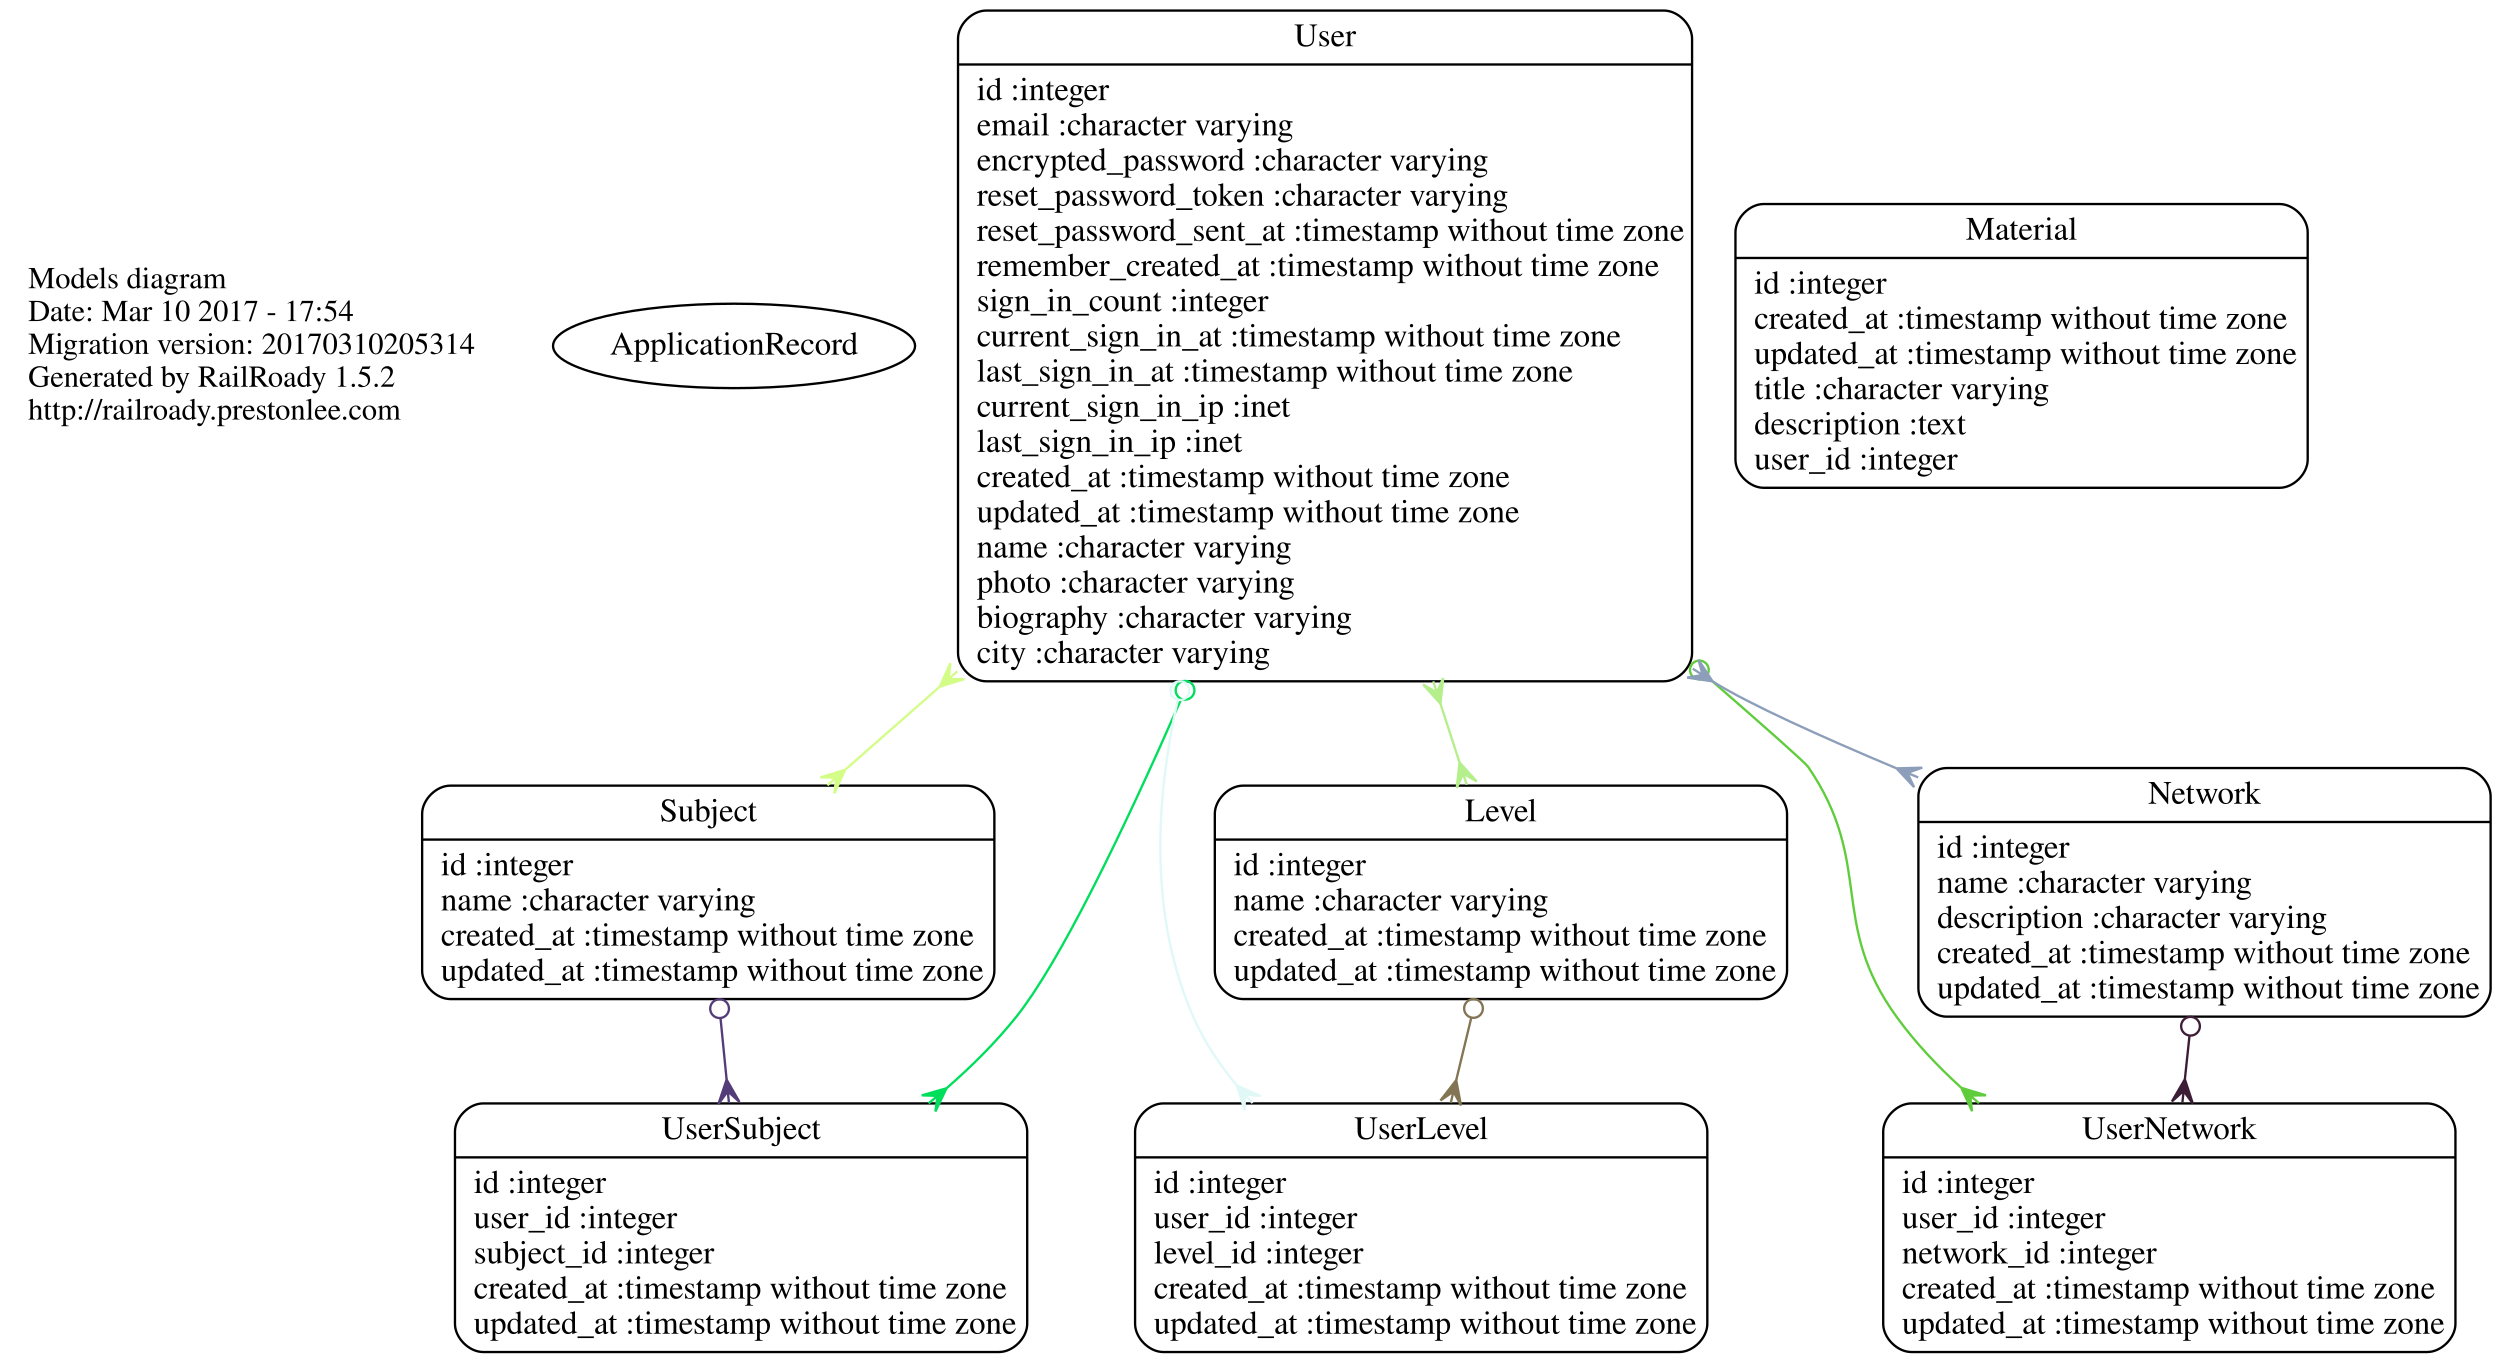
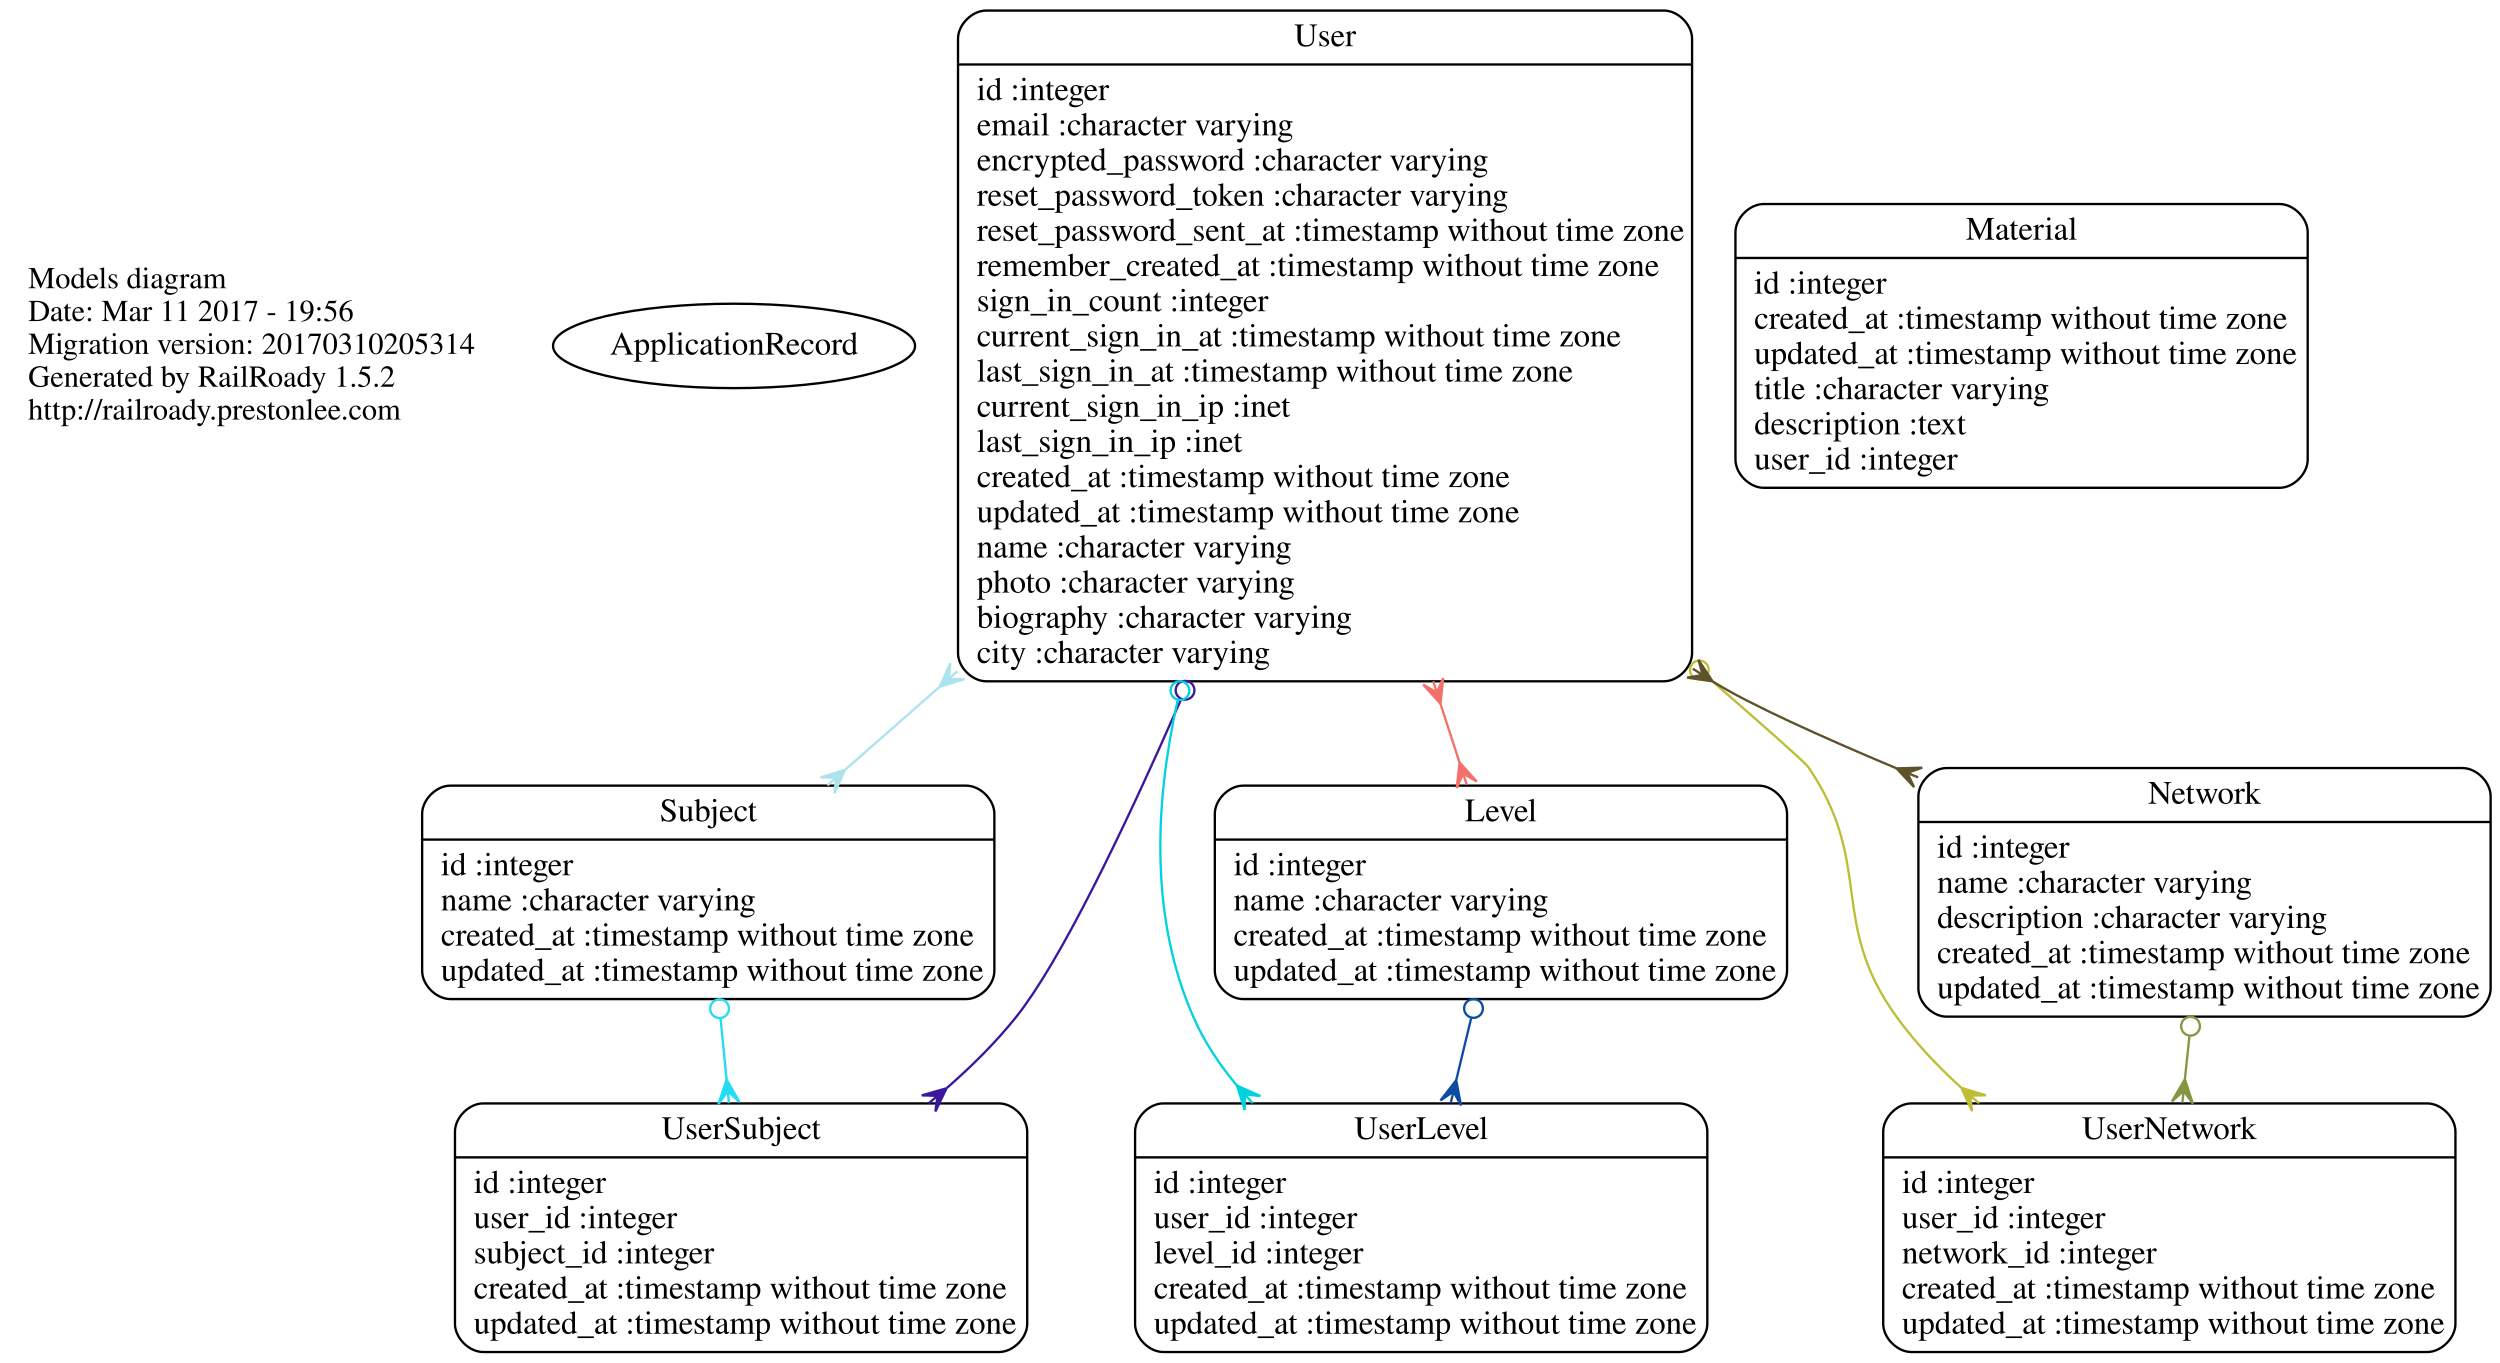
<svg xmlns="http://www.w3.org/2000/svg" width="1066pt" height="581pt" viewBox="0.00 0.00 1066.00 581.00">
  <g id="graph0" class="graph" transform="scale(1 1) rotate(0) translate(4 577)">
    <polygon fill="none" stroke="none" points="-4,4 -4,-577 1062,-577 1062,4 -4,4" />
    <g id="node1" class="node">
      <text text-anchor="start" x="8" y="-454.1" font-family="Times,serif" font-size="13.00">Models diagram</text>
-       <text text-anchor="start" x="8" y="-440.1" font-family="Times,serif" font-size="13.00">Date: Mar 10 2017 - 17:54</text>
+       <text text-anchor="start" x="8" y="-440.1" font-family="Times,serif" font-size="13.00">Date: Mar 11 2017 - 19:56</text>
      <text text-anchor="start" x="8" y="-426.1" font-family="Times,serif" font-size="13.00">Migration version: 20170310205314</text>
      <text text-anchor="start" x="8" y="-412.1" font-family="Times,serif" font-size="13.00">Generated by RailRoady 1.5.2</text>
      <text text-anchor="start" x="8" y="-398.1" font-family="Times,serif" font-size="13.00">http://railroady.prestonlee.com</text>
    </g>
    <g id="node2" class="node">
      <ellipse fill="none" stroke="black" cx="309" cy="-429.5" rx="77.187" ry="18" />
      <text text-anchor="middle" x="309" y="-425.8" font-family="Times,serif" font-size="14.00">ApplicationRecord</text>
    </g>
    <g id="node3" class="node">
      <path fill="none" stroke="black" d="M416.5,-286.5C416.5,-286.5 705.5,-286.5 705.5,-286.5 711.5,-286.5 717.5,-292.5 717.5,-298.5 717.5,-298.5 717.5,-560.5 717.5,-560.5 717.5,-566.5 711.5,-572.5 705.5,-572.5 705.5,-572.5 416.5,-572.5 416.5,-572.5 410.5,-572.5 404.5,-566.5 404.5,-560.5 404.5,-560.5 404.5,-298.5 404.5,-298.5 404.5,-292.5 410.5,-286.5 416.5,-286.5" />
      <text text-anchor="middle" x="561" y="-557.3" font-family="Times,serif" font-size="14.00">User</text>
      <polyline fill="none" stroke="black" points="404.5,-549.5 717.5,-549.5 " />
      <text text-anchor="start" x="412.5" y="-534.3" font-family="Times,serif" font-size="14.00">id :integer</text>
      <text text-anchor="start" x="412.5" y="-519.3" font-family="Times,serif" font-size="14.00">email :character varying</text>
      <text text-anchor="start" x="412.5" y="-504.3" font-family="Times,serif" font-size="14.00">encrypted_password :character varying</text>
      <text text-anchor="start" x="412.5" y="-489.3" font-family="Times,serif" font-size="14.00">reset_password_token :character varying</text>
      <text text-anchor="start" x="412.5" y="-474.3" font-family="Times,serif" font-size="14.00">reset_password_sent_at :timestamp without time zone</text>
      <text text-anchor="start" x="412.5" y="-459.3" font-family="Times,serif" font-size="14.00">remember_created_at :timestamp without time zone</text>
      <text text-anchor="start" x="412.5" y="-444.3" font-family="Times,serif" font-size="14.00">sign_in_count :integer</text>
      <text text-anchor="start" x="412.5" y="-429.3" font-family="Times,serif" font-size="14.00">current_sign_in_at :timestamp without time zone</text>
      <text text-anchor="start" x="412.5" y="-414.3" font-family="Times,serif" font-size="14.00">last_sign_in_at :timestamp without time zone</text>
      <text text-anchor="start" x="412.5" y="-399.3" font-family="Times,serif" font-size="14.00">current_sign_in_ip :inet</text>
      <text text-anchor="start" x="412.5" y="-384.3" font-family="Times,serif" font-size="14.00">last_sign_in_ip :inet</text>
      <text text-anchor="start" x="412.5" y="-369.3" font-family="Times,serif" font-size="14.00">created_at :timestamp without time zone</text>
      <text text-anchor="start" x="412.5" y="-354.3" font-family="Times,serif" font-size="14.00">updated_at :timestamp without time zone</text>
      <text text-anchor="start" x="412.5" y="-339.3" font-family="Times,serif" font-size="14.00">name :character varying</text>
      <text text-anchor="start" x="412.5" y="-324.3" font-family="Times,serif" font-size="14.00">photo :character varying</text>
      <text text-anchor="start" x="412.5" y="-309.3" font-family="Times,serif" font-size="14.00">biography :character varying</text>
      <text text-anchor="start" x="412.5" y="-294.3" font-family="Times,serif" font-size="14.00">city :character varying</text>
    </g>
    <g id="node4" class="node">
      <path fill="none" stroke="black" d="M188,-151C188,-151 408,-151 408,-151 414,-151 420,-157 420,-163 420,-163 420,-230 420,-230 420,-236 414,-242 408,-242 408,-242 188,-242 188,-242 182,-242 176,-236 176,-230 176,-230 176,-163 176,-163 176,-157 182,-151 188,-151" />
      <text text-anchor="middle" x="298" y="-226.8" font-family="Times,serif" font-size="14.00">Subject</text>
      <polyline fill="none" stroke="black" points="176,-219 420,-219 " />
      <text text-anchor="start" x="184" y="-203.8" font-family="Times,serif" font-size="14.00">id :integer</text>
      <text text-anchor="start" x="184" y="-188.8" font-family="Times,serif" font-size="14.00">name :character varying</text>
      <text text-anchor="start" x="184" y="-173.8" font-family="Times,serif" font-size="14.00">created_at :timestamp without time zone</text>
      <text text-anchor="start" x="184" y="-158.8" font-family="Times,serif" font-size="14.00">updated_at :timestamp without time zone</text>
    </g>
    <g id="edge4" class="edge">
-       <path fill="none" stroke="#d3fd86" d="M396.328,-283.864C382.34,-271.578 368.888,-259.763 356.662,-249.025" />
-       <polygon fill="#d3fd86" stroke="#d3fd86" points="396.701,-284.191 401.244,-294.172 400.457,-287.491 404.214,-290.791 404.214,-290.791 404.214,-290.791 400.457,-287.491 407.184,-287.41 396.701,-284.191 396.701,-284.191" />
-       <polygon fill="#d3fd86" stroke="#d3fd86" points="356.326,-248.729 351.782,-238.749 352.569,-245.43 348.813,-242.13 348.813,-242.13 348.813,-242.13 352.569,-245.43 345.843,-245.511 356.326,-248.729 356.326,-248.729" />
+       <path fill="none" stroke="#abe4ed" d="M396.328,-283.864C382.34,-271.578 368.888,-259.763 356.662,-249.025" />
+       <polygon fill="#abe4ed" stroke="#abe4ed" points="396.701,-284.191 401.244,-294.172 400.457,-287.491 404.214,-290.791 404.214,-290.791 404.214,-290.791 400.457,-287.491 407.184,-287.41 396.701,-284.191 396.701,-284.191" />
+       <polygon fill="#abe4ed" stroke="#abe4ed" points="356.326,-248.729 351.782,-238.749 352.569,-245.43 348.813,-242.13 348.813,-242.13 348.813,-242.13 352.569,-245.43 345.843,-245.511 356.326,-248.729 356.326,-248.729" />
    </g>
    <g id="node5" class="node">
      <path fill="none" stroke="black" d="M202,-0.5C202,-0.5 422,-0.5 422,-0.5 428,-0.5 434,-6.5 434,-12.5 434,-12.5 434,-94.5 434,-94.5 434,-100.5 428,-106.5 422,-106.5 422,-106.5 202,-106.5 202,-106.5 196,-106.5 190,-100.5 190,-94.5 190,-94.5 190,-12.5 190,-12.5 190,-6.5 196,-0.5 202,-0.5" />
      <text text-anchor="middle" x="312" y="-91.3" font-family="Times,serif" font-size="14.00">UserSubject</text>
      <polyline fill="none" stroke="black" points="190,-83.5 434,-83.5 " />
      <text text-anchor="start" x="198" y="-68.3" font-family="Times,serif" font-size="14.00">id :integer</text>
      <text text-anchor="start" x="198" y="-53.3" font-family="Times,serif" font-size="14.00">user_id :integer</text>
      <text text-anchor="start" x="198" y="-38.3" font-family="Times,serif" font-size="14.00">subject_id :integer</text>
      <text text-anchor="start" x="198" y="-23.3" font-family="Times,serif" font-size="14.00">created_at :timestamp without time zone</text>
      <text text-anchor="start" x="198" y="-8.3" font-family="Times,serif" font-size="14.00">updated_at :timestamp without time zone</text>
    </g>
    <g id="edge1" class="edge">
-       <path fill="none" stroke="#00de5c" d="M499.595,-278.749C474.891,-222.45 447.852,-166.401 429,-143 420.45,-132.387 410.362,-122.343 399.753,-113.096" />
-       <ellipse fill="none" stroke="#00de5c" cx="501.305" cy="-282.665" rx="4" ry="4" />
-       <polygon fill="#00de5c" stroke="#00de5c" points="399.59,-112.958 394.854,-103.068 395.77,-109.732 391.951,-106.506 391.951,-106.506 391.951,-106.506 395.77,-109.732 389.047,-109.944 399.59,-112.958 399.59,-112.958" />
+       <path fill="none" stroke="#3a179e" d="M499.595,-278.749C474.891,-222.45 447.852,-166.401 429,-143 420.45,-132.387 410.362,-122.343 399.753,-113.096" />
+       <ellipse fill="none" stroke="#3a179e" cx="501.305" cy="-282.665" rx="4" ry="4" />
+       <polygon fill="#3a179e" stroke="#3a179e" points="399.59,-112.958 394.854,-103.068 395.77,-109.732 391.951,-106.506 391.951,-106.506 391.951,-106.506 395.77,-109.732 389.047,-109.944 399.59,-112.958 399.59,-112.958" />
    </g>
    <g id="node6" class="node">
      <path fill="none" stroke="black" d="M492,-0.5C492,-0.5 712,-0.5 712,-0.5 718,-0.5 724,-6.5 724,-12.5 724,-12.5 724,-94.5 724,-94.5 724,-100.5 718,-106.5 712,-106.5 712,-106.5 492,-106.5 492,-106.5 486,-106.5 480,-100.5 480,-94.5 480,-94.5 480,-12.5 480,-12.5 480,-6.5 486,-0.5 492,-0.5" />
      <text text-anchor="middle" x="602" y="-91.3" font-family="Times,serif" font-size="14.00">UserLevel</text>
      <polyline fill="none" stroke="black" points="480,-83.5 724,-83.5 " />
      <text text-anchor="start" x="488" y="-68.3" font-family="Times,serif" font-size="14.00">id :integer</text>
      <text text-anchor="start" x="488" y="-53.3" font-family="Times,serif" font-size="14.00">user_id :integer</text>
      <text text-anchor="start" x="488" y="-38.3" font-family="Times,serif" font-size="14.00">level_id :integer</text>
      <text text-anchor="start" x="488" y="-23.3" font-family="Times,serif" font-size="14.00">created_at :timestamp without time zone</text>
      <text text-anchor="start" x="488" y="-8.3" font-family="Times,serif" font-size="14.00">updated_at :timestamp without time zone</text>
    </g>
    <g id="edge2" class="edge">
-       <path fill="none" stroke="#e0f8f6" d="M498.159,-278.384C488.165,-233.569 486.388,-185.177 505,-143 509.556,-132.676 515.976,-123.036 523.37,-114.201" />
-       <ellipse fill="none" stroke="#e0f8f6" cx="499.13" cy="-282.521" rx="4" ry="4" />
-       <polygon fill="#e0f8f6" stroke="#e0f8f6" points="523.446,-114.116 533.457,-109.64 526.771,-110.382 530.096,-106.648 530.096,-106.648 530.096,-106.648 526.771,-110.382 526.735,-103.655 523.446,-114.116 523.446,-114.116" />
+       <path fill="none" stroke="#02d2de" d="M498.159,-278.384C488.165,-233.569 486.388,-185.177 505,-143 509.556,-132.676 515.976,-123.036 523.37,-114.201" />
+       <ellipse fill="none" stroke="#02d2de" cx="499.13" cy="-282.521" rx="4" ry="4" />
+       <polygon fill="#02d2de" stroke="#02d2de" points="523.446,-114.116 533.457,-109.64 526.771,-110.382 530.096,-106.648 530.096,-106.648 530.096,-106.648 526.771,-110.382 526.735,-103.655 523.446,-114.116 523.446,-114.116" />
    </g>
    <g id="node8" class="node">
      <path fill="none" stroke="black" d="M811,-0.5C811,-0.5 1031,-0.5 1031,-0.5 1037,-0.5 1043,-6.5 1043,-12.5 1043,-12.5 1043,-94.5 1043,-94.5 1043,-100.5 1037,-106.5 1031,-106.5 1031,-106.5 811,-106.5 811,-106.5 805,-106.5 799,-100.5 799,-94.5 799,-94.5 799,-12.5 799,-12.5 799,-6.5 805,-0.5 811,-0.5" />
      <text text-anchor="middle" x="921" y="-91.3" font-family="Times,serif" font-size="14.00">UserNetwork</text>
      <polyline fill="none" stroke="black" points="799,-83.5 1043,-83.5 " />
      <text text-anchor="start" x="807" y="-68.3" font-family="Times,serif" font-size="14.00">id :integer</text>
      <text text-anchor="start" x="807" y="-53.3" font-family="Times,serif" font-size="14.00">user_id :integer</text>
      <text text-anchor="start" x="807" y="-38.3" font-family="Times,serif" font-size="14.00">network_id :integer</text>
      <text text-anchor="start" x="807" y="-23.3" font-family="Times,serif" font-size="14.00">created_at :timestamp without time zone</text>
      <text text-anchor="start" x="807" y="-8.3" font-family="Times,serif" font-size="14.00">updated_at :timestamp without time zone</text>
    </g>
    <g id="edge3" class="edge">
-       <path fill="none" stroke="#5fcc3b" d="M723.92,-288.447C748.262,-267.282 765.774,-251.796 767,-250 795.454,-208.321 775.262,-183.773 805,-143 812.732,-132.399 822.083,-122.466 832.083,-113.363" />
-       <ellipse fill="none" stroke="#5fcc3b" cx="720.609" cy="-291.323" rx="4" ry="4" />
-       <polygon fill="#5fcc3b" stroke="#5fcc3b" points="832.319,-113.156 842.806,-109.951 836.079,-109.861 839.84,-106.566 839.84,-106.566 839.84,-106.566 836.079,-109.861 836.875,-103.181 832.319,-113.156 832.319,-113.156" />
+       <path fill="none" stroke="#bdbd36" d="M723.92,-288.447C748.262,-267.282 765.774,-251.796 767,-250 795.454,-208.321 775.262,-183.773 805,-143 812.732,-132.399 822.083,-122.466 832.083,-113.363" />
+       <ellipse fill="none" stroke="#bdbd36" cx="720.609" cy="-291.323" rx="4" ry="4" />
+       <polygon fill="#bdbd36" stroke="#bdbd36" points="832.319,-113.156 842.806,-109.951 836.079,-109.861 839.84,-106.566 839.84,-106.566 839.84,-106.566 836.079,-109.861 836.875,-103.181 832.319,-113.156 832.319,-113.156" />
    </g>
    <g id="node9" class="node">
      <path fill="none" stroke="black" d="M826,-143.5C826,-143.5 1046,-143.5 1046,-143.5 1052,-143.5 1058,-149.5 1058,-155.5 1058,-155.5 1058,-237.5 1058,-237.5 1058,-243.5 1052,-249.5 1046,-249.5 1046,-249.5 826,-249.5 826,-249.5 820,-249.5 814,-243.5 814,-237.5 814,-237.5 814,-155.5 814,-155.5 814,-149.5 820,-143.5 826,-143.5" />
      <text text-anchor="middle" x="936" y="-234.3" font-family="Times,serif" font-size="14.00">Network</text>
      <polyline fill="none" stroke="black" points="814,-226.5 1058,-226.5 " />
      <text text-anchor="start" x="822" y="-211.3" font-family="Times,serif" font-size="14.00">id :integer</text>
      <text text-anchor="start" x="822" y="-196.3" font-family="Times,serif" font-size="14.00">name :character varying</text>
      <text text-anchor="start" x="822" y="-181.3" font-family="Times,serif" font-size="14.00">description :character varying</text>
      <text text-anchor="start" x="822" y="-166.3" font-family="Times,serif" font-size="14.00">created_at :timestamp without time zone</text>
      <text text-anchor="start" x="822" y="-151.3" font-family="Times,serif" font-size="14.00">updated_at :timestamp without time zone</text>
    </g>
    <g id="edge6" class="edge">
-       <path fill="none" stroke="#8c9eba" d="M726.425,-286.357C726.617,-286.238 726.808,-286.119 727,-286 741.962,-276.725 771.939,-263.143 804.628,-249.391" />
-       <polygon fill="#8c9eba" stroke="#8c9eba" points="726.23,-286.482 715.38,-288.069 722.016,-289.172 717.801,-291.862 717.801,-291.862 717.801,-291.862 722.016,-289.172 720.223,-295.655 726.23,-286.482 726.23,-286.482" />
-       <polygon fill="#8c9eba" stroke="#8c9eba" points="804.683,-249.368 815.645,-249.663 809.296,-247.44 813.909,-245.511 813.909,-245.511 813.909,-245.511 809.296,-247.44 812.174,-241.359 804.683,-249.368 804.683,-249.368" />
+       <path fill="none" stroke="#5d5229" d="M726.425,-286.357C726.617,-286.238 726.808,-286.119 727,-286 741.962,-276.725 771.939,-263.143 804.628,-249.391" />
+       <polygon fill="#5d5229" stroke="#5d5229" points="726.23,-286.482 715.38,-288.069 722.016,-289.172 717.801,-291.862 717.801,-291.862 717.801,-291.862 722.016,-289.172 720.223,-295.655 726.23,-286.482 726.23,-286.482" />
+       <polygon fill="#5d5229" stroke="#5d5229" points="804.683,-249.368 815.645,-249.663 809.296,-247.44 813.909,-245.511 813.909,-245.511 813.909,-245.511 809.296,-247.44 812.174,-241.359 804.683,-249.368 804.683,-249.368" />
    </g>
    <g id="node10" class="node">
      <path fill="none" stroke="black" d="M526,-151C526,-151 746,-151 746,-151 752,-151 758,-157 758,-163 758,-163 758,-230 758,-230 758,-236 752,-242 746,-242 746,-242 526,-242 526,-242 520,-242 514,-236 514,-230 514,-230 514,-163 514,-163 514,-157 520,-151 526,-151" />
      <text text-anchor="middle" x="636" y="-226.8" font-family="Times,serif" font-size="14.00">Level</text>
      <polyline fill="none" stroke="black" points="514,-219 758,-219 " />
      <text text-anchor="start" x="522" y="-203.8" font-family="Times,serif" font-size="14.00">id :integer</text>
      <text text-anchor="start" x="522" y="-188.8" font-family="Times,serif" font-size="14.00">name :character varying</text>
      <text text-anchor="start" x="522" y="-173.8" font-family="Times,serif" font-size="14.00">created_at :timestamp without time zone</text>
      <text text-anchor="start" x="522" y="-158.8" font-family="Times,serif" font-size="14.00">updated_at :timestamp without time zone</text>
    </g>
    <g id="edge5" class="edge">
-       <path fill="none" stroke="#b4ef8b" d="M610.211,-276.931C613.029,-268.251 615.749,-259.873 618.298,-252.022" />
-       <polygon fill="#b4ef8b" stroke="#b4ef8b" points="610.198,-276.969 602.83,-285.091 608.654,-281.725 607.11,-286.48 607.11,-286.48 607.11,-286.48 608.654,-281.725 611.39,-287.87 610.198,-276.969 610.198,-276.969" />
-       <polygon fill="#b4ef8b" stroke="#b4ef8b" points="618.342,-251.887 625.71,-243.766 619.886,-247.132 621.43,-242.376 621.43,-242.376 621.43,-242.376 619.886,-247.132 617.15,-240.987 618.342,-251.887 618.342,-251.887" />
+       <path fill="none" stroke="#f4716b" d="M610.211,-276.931C613.029,-268.251 615.749,-259.873 618.298,-252.022" />
+       <polygon fill="#f4716b" stroke="#f4716b" points="610.198,-276.969 602.83,-285.091 608.654,-281.725 607.11,-286.48 607.11,-286.48 607.11,-286.48 608.654,-281.725 611.39,-287.87 610.198,-276.969 610.198,-276.969" />
+       <polygon fill="#f4716b" stroke="#f4716b" points="618.342,-251.887 625.71,-243.766 619.886,-247.132 621.43,-242.376 621.43,-242.376 621.43,-242.376 619.886,-247.132 617.15,-240.987 618.342,-251.887 618.342,-251.887" />
    </g>
    <g id="edge7" class="edge">
-       <path fill="none" stroke="#543c79" d="M303.229,-142.84C304.072,-134.349 304.951,-125.489 305.815,-116.797" />
-       <ellipse fill="none" stroke="#543c79" cx="302.825" cy="-146.906" rx="4" ry="4" />
-       <polygon fill="#543c79" stroke="#543c79" points="305.829,-116.654 311.295,-107.147 306.323,-111.678 306.817,-106.703 306.817,-106.703 306.817,-106.703 306.323,-111.678 302.339,-106.258 305.829,-116.654 305.829,-116.654" />
+       <path fill="none" stroke="#23dbf4" d="M303.229,-142.84C304.072,-134.349 304.951,-125.489 305.815,-116.797" />
+       <ellipse fill="none" stroke="#23dbf4" cx="302.825" cy="-146.906" rx="4" ry="4" />
+       <polygon fill="#23dbf4" stroke="#23dbf4" points="305.829,-116.654 311.295,-107.147 306.323,-111.678 306.817,-106.703 306.817,-106.703 306.817,-106.703 306.323,-111.678 302.339,-106.258 305.829,-116.654 305.829,-116.654" />
    </g>
    <g id="node7" class="node">
      <path fill="none" stroke="black" d="M748,-369C748,-369 968,-369 968,-369 974,-369 980,-375 980,-381 980,-381 980,-478 980,-478 980,-484 974,-490 968,-490 968,-490 748,-490 748,-490 742,-490 736,-484 736,-478 736,-478 736,-381 736,-381 736,-375 742,-369 748,-369" />
      <text text-anchor="middle" x="858" y="-474.8" font-family="Times,serif" font-size="14.00">Material</text>
      <polyline fill="none" stroke="black" points="736,-467 980,-467 " />
      <text text-anchor="start" x="744" y="-451.8" font-family="Times,serif" font-size="14.00">id :integer</text>
      <text text-anchor="start" x="744" y="-436.8" font-family="Times,serif" font-size="14.00">created_at :timestamp without time zone</text>
      <text text-anchor="start" x="744" y="-421.8" font-family="Times,serif" font-size="14.00">updated_at :timestamp without time zone</text>
      <text text-anchor="start" x="744" y="-406.8" font-family="Times,serif" font-size="14.00">title :character varying</text>
      <text text-anchor="start" x="744" y="-391.8" font-family="Times,serif" font-size="14.00">description :text</text>
      <text text-anchor="start" x="744" y="-376.8" font-family="Times,serif" font-size="14.00">user_id :integer</text>
    </g>
    <g id="edge8" class="edge">
-       <path fill="none" stroke="#3d1d36" d="M929.584,-135.194C928.942,-129.154 928.289,-123.013 927.644,-116.952" />
-       <ellipse fill="none" stroke="#3d1d36" cx="930.034" cy="-139.42" rx="4" ry="4" />
-       <polygon fill="#3d1d36" stroke="#3d1d36" points="927.628,-116.803 931.045,-106.383 927.099,-111.831 926.57,-106.859 926.57,-106.859 926.57,-106.859 927.099,-111.831 922.095,-107.335 927.628,-116.803 927.628,-116.803" />
+       <path fill="none" stroke="#839743" d="M929.584,-135.194C928.942,-129.154 928.289,-123.013 927.644,-116.952" />
+       <ellipse fill="none" stroke="#839743" cx="930.034" cy="-139.42" rx="4" ry="4" />
+       <polygon fill="#839743" stroke="#839743" points="927.628,-116.803 931.045,-106.383 927.099,-111.831 926.57,-106.859 926.57,-106.859 926.57,-106.859 927.099,-111.831 922.095,-107.335 927.628,-116.803 927.628,-116.803" />
    </g>
    <g id="edge9" class="edge">
-       <path fill="none" stroke="#837553" d="M623.302,-142.84C621.232,-134.257 619.071,-125.296 616.954,-116.513" />
-       <ellipse fill="none" stroke="#837553" cx="624.304" cy="-146.998" rx="4" ry="4" />
-       <polygon fill="#837553" stroke="#837553" points="616.932,-116.424 618.962,-105.648 615.76,-111.563 614.588,-106.703 614.588,-106.703 614.588,-106.703 615.76,-111.563 610.213,-107.758 616.932,-116.424 616.932,-116.424" />
+       <path fill="none" stroke="#0d4da1" d="M623.302,-142.84C621.232,-134.257 619.071,-125.296 616.954,-116.513" />
+       <ellipse fill="none" stroke="#0d4da1" cx="624.304" cy="-146.998" rx="4" ry="4" />
+       <polygon fill="#0d4da1" stroke="#0d4da1" points="616.932,-116.424 618.962,-105.648 615.76,-111.563 614.588,-106.703 614.588,-106.703 614.588,-106.703 615.76,-111.563 610.213,-107.758 616.932,-116.424 616.932,-116.424" />
    </g>
  </g>
</svg>
